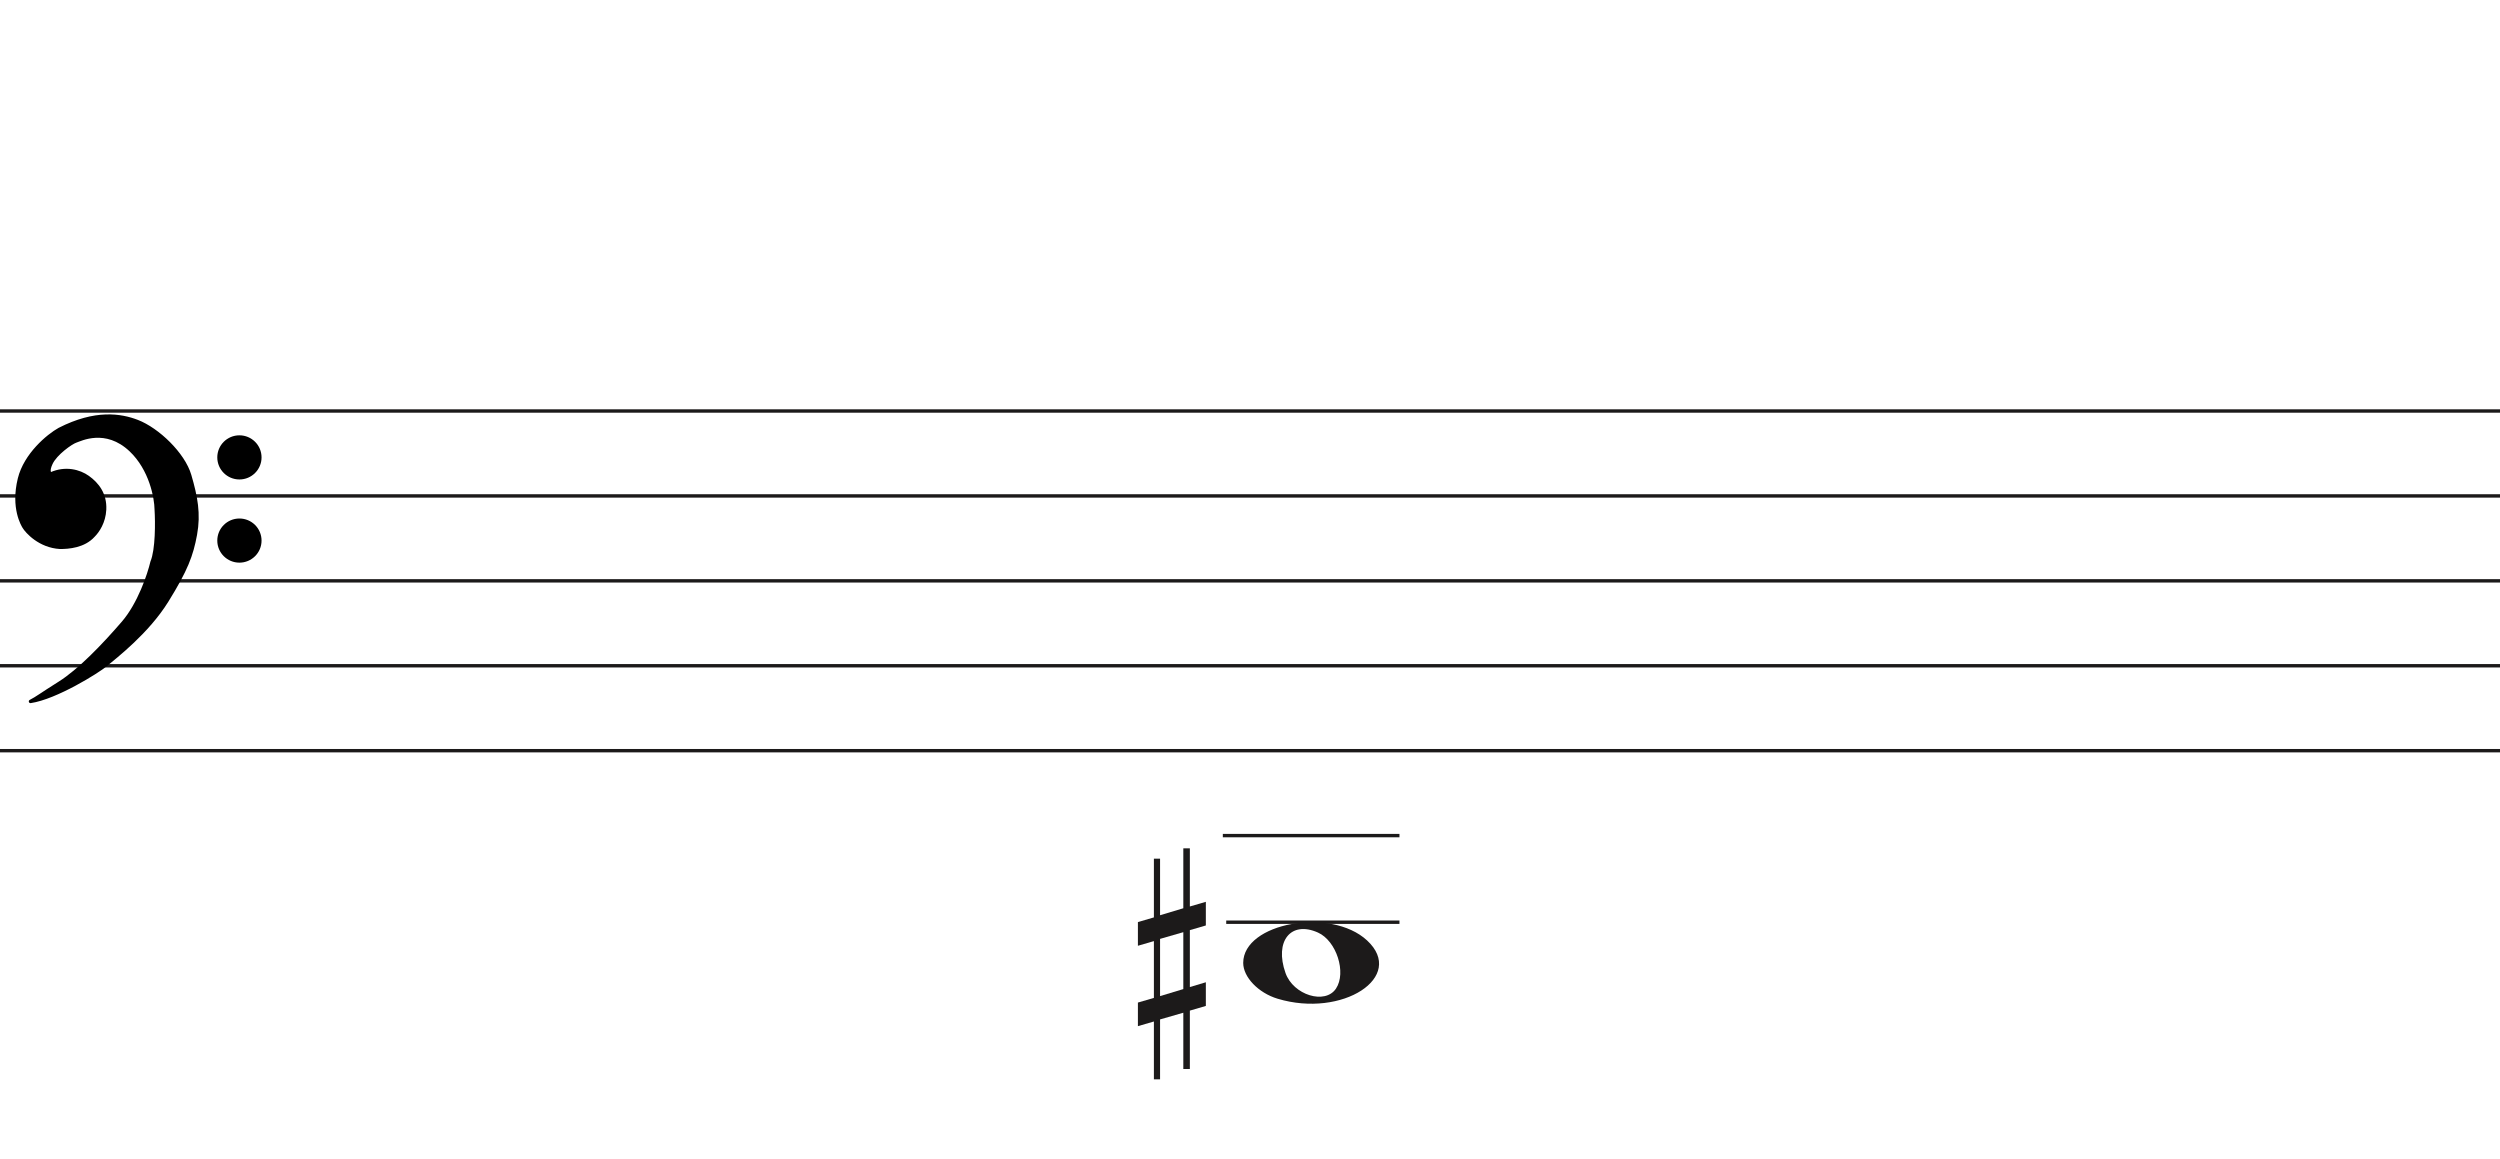
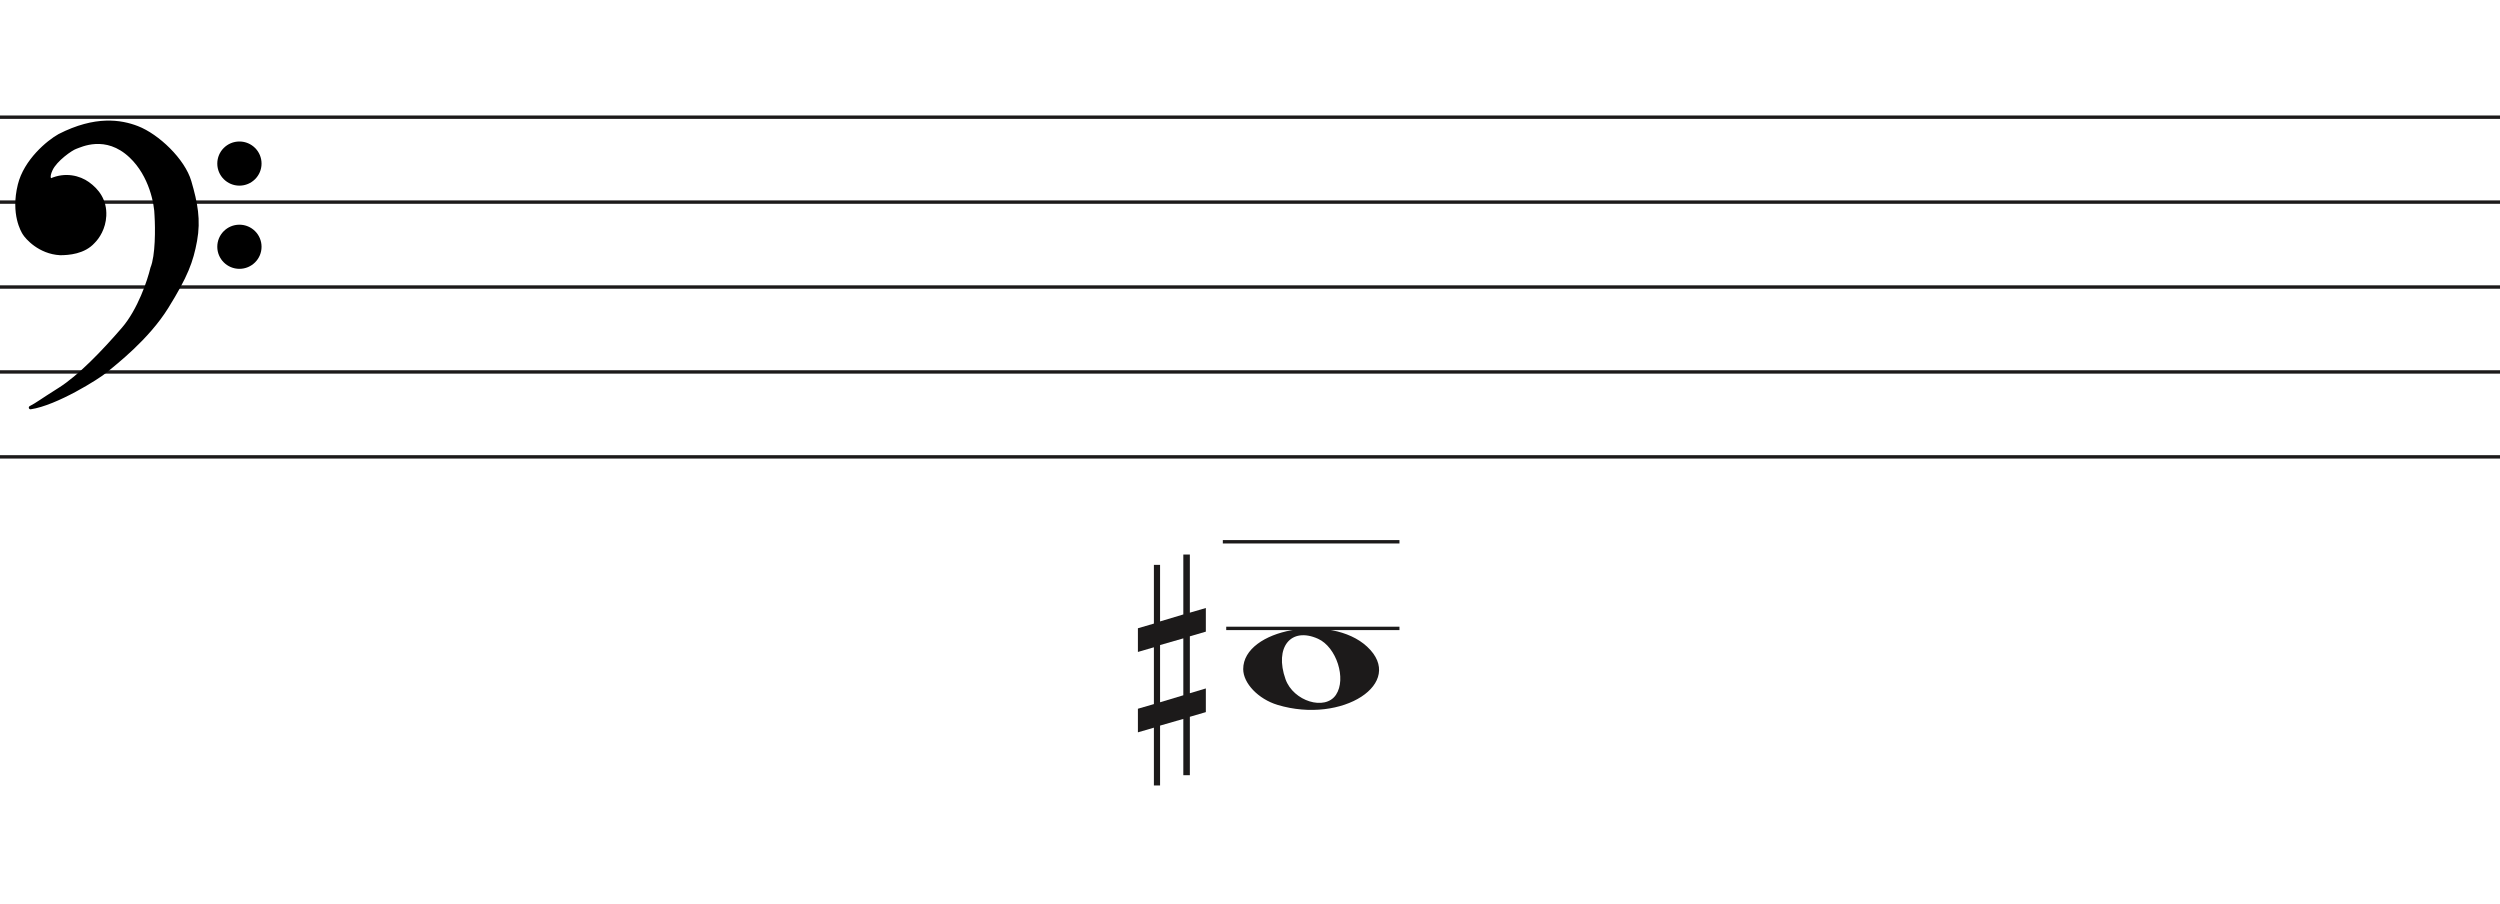
- <svg xmlns="http://www.w3.org/2000/svg" width="736" height="341" viewBox="0 -92.5 736 341" fill="none">
+ <svg xmlns="http://www.w3.org/2000/svg" width="736" height="266" viewBox="0 -6 736 266" fill="none">
  <line y1="28.5" x2="736" y2="28.5" stroke="#1C1A1A" />
  <line y1="53.5" x2="736" y2="53.5" stroke="#1C1A1A" />
  <line y1="78.5" x2="736" y2="78.5" stroke="#1C1A1A" />
  <line y1="103.5" x2="736" y2="103.5" stroke="#1C1A1A" />
  <line y1="128.5" x2="736" y2="128.5" stroke="#1C1A1A" />
  <line x1="360" y1="153.5" x2="412" y2="153.5" stroke="#1C1A1A" />
  <path d="M361 179L412 179" stroke="#1C1A1A" />
  <path d="M376.097 201.514C370.453 199.805 366 195.161 366 190.984C366 179.16 391.813 174.481 402.473 184.372C414 195.069 395.188 207.295 376.097 201.514H376.097ZM393.315 198.544C396.455 193.829 393.453 184.486 388.013 182.048C380.025 178.467 375.129 184.569 378.456 193.959C380.757 200.453 390.119 203.343 393.315 198.544Z" fill="#1C1A1A" />
  <path d="M341.523 200.75V183.908L348.368 181.932V198.688L341.523 200.75V200.75ZM355 196.676L350.294 198.087V181.331L355 179.956V172.996L350.294 174.37V157.25H348.368V174.89L341.523 176.948V160.3H339.706V177.582L335 178.96V185.935L339.706 184.56V201.284L335 202.655V209.601L339.706 208.226V225.25H341.523V207.618L348.368 205.648V222.21H350.294V205.025L355 203.647V196.676V196.676Z" fill="#1C1A1A" />
  <path d="M31.123 103.24C28.796 105.193 16.47 112.891 8.976 114C11.102 112.891 11.773 112.225 17.589 108.565C23.306 104.967 30.34 97.694 36.268 90.817C41.01 85.315 43.911 76.619 44.768 72.959C46.289 69.32 46.222 61.164 45.999 57.54C45.961 54.028 44.41 45.605 38.505 40.014C31.123 33.026 23.629 36.909 22.287 37.352C20.944 37.796 16.358 41.013 15.016 43.897C13.943 46.204 14.569 46.929 15.016 47.003C19.273 45.117 23.35 46.2 25.872 48.001C28.668 49.998 31.017 52.992 30.794 57.54C30.615 61.179 28.824 63.863 27.482 65.194C24.686 68.3 20.199 68.633 17.701 68.633C11.661 68.3 7.865 63.974 7.075 62.643C6.746 62.088 3.608 57.097 5.733 48.445C7.481 41.326 14.159 35.763 17.477 33.914C28.103 28.479 35.597 29.73 40.406 31.584C46.446 33.914 53.99 41.124 55.841 47.446C57.693 53.769 58.638 58.761 57.519 64.861C56.401 70.962 54.835 75.177 49.13 84.384C43.426 93.59 34.031 100.8 31.123 103.24Z" fill="black" />
  <path d="M8.976 114L8.745 113.557C8.529 113.67 8.425 113.922 8.501 114.154C8.576 114.387 8.808 114.53 9.05 114.495L8.976 114ZM31.123 103.24L30.801 102.857L30.801 102.857L31.123 103.24ZM49.13 84.384L49.555 84.647L49.555 84.647L49.13 84.384ZM55.841 47.446L56.321 47.306L56.321 47.306L55.841 47.446ZM40.406 31.584L40.586 31.118L40.586 31.118L40.406 31.584ZM17.477 33.914L17.249 33.469L17.241 33.473L17.234 33.477L17.477 33.914ZM5.733 48.445L6.218 48.564L6.218 48.564L5.733 48.445ZM7.075 62.643L6.645 62.898L6.645 62.898L7.075 62.643ZM17.701 68.633L17.673 69.132L17.687 69.133H17.701V68.633ZM27.482 65.194L27.13 64.839L27.12 64.849L27.11 64.859L27.482 65.194ZM30.794 57.54L30.294 57.516L30.294 57.516L30.794 57.54ZM25.872 48.001L26.163 47.594L26.163 47.594L25.872 48.001ZM15.016 47.003L14.935 47.496L15.082 47.52L15.219 47.46L15.016 47.003ZM15.016 43.897L15.47 44.108L15.47 44.108L15.016 43.897ZM22.287 37.352L22.443 37.827L22.443 37.827L22.287 37.352ZM38.505 40.014L38.161 40.378L38.505 40.014ZM45.999 57.54L45.499 57.546L45.499 57.558L45.5 57.571L45.999 57.54ZM44.768 72.959L44.307 72.766L44.291 72.804L44.281 72.844L44.768 72.959ZM36.268 90.817L35.889 90.491L35.889 90.491L36.268 90.817ZM17.589 108.565L17.855 108.988L17.589 108.565ZM9.05 114.495C12.889 113.926 17.91 111.687 22.223 109.377C26.542 107.065 30.241 104.633 31.444 103.624L30.801 102.857C29.678 103.8 26.05 106.194 21.751 108.496C17.447 110.8 12.558 112.964 8.903 113.505L9.05 114.495ZM31.444 103.624C34.328 101.204 43.799 93.937 49.555 84.647L48.705 84.12C43.053 93.243 33.734 100.397 30.801 102.857L31.444 103.624ZM49.555 84.647C55.282 75.405 56.878 71.131 58.011 64.951L57.027 64.771C55.923 70.793 54.388 74.949 48.705 84.12L49.555 84.647ZM58.011 64.951C59.15 58.736 58.18 53.655 56.321 47.306L55.361 47.587C57.205 53.883 58.125 58.785 57.027 64.771L58.011 64.951ZM56.321 47.306C55.363 44.034 52.953 40.581 50.049 37.665C47.142 34.747 43.689 32.315 40.586 31.118L40.226 32.051C43.163 33.184 46.502 35.521 49.34 38.371C52.181 41.223 54.468 44.536 55.361 47.587L56.321 47.306ZM40.586 31.118C35.656 29.216 28.012 27.963 17.249 33.469L17.705 34.359C28.193 28.994 35.538 30.243 40.226 32.051L40.586 31.118ZM17.234 33.477C15.525 34.429 12.984 36.316 10.647 38.865C8.311 41.414 6.148 44.657 5.247 48.325L6.218 48.564C7.065 45.114 9.115 42.016 11.384 39.541C13.653 37.066 16.111 35.247 17.72 34.35L17.234 33.477ZM5.247 48.325C3.079 57.156 6.282 62.286 6.645 62.898L7.505 62.388C7.21 61.89 4.138 57.037 6.218 48.564L5.247 48.325ZM6.645 62.898C7.079 63.63 8.276 65.094 10.128 66.419C11.989 67.75 14.537 68.959 17.673 69.132L17.728 68.133C14.824 67.973 12.455 66.854 10.71 65.606C8.957 64.352 7.861 62.987 7.505 62.388L6.645 62.898ZM17.701 69.133C20.203 69.133 24.898 68.811 27.853 65.528L27.11 64.859C24.473 67.789 20.195 68.133 17.701 68.133V69.133ZM27.834 65.549C29.244 64.151 31.107 61.354 31.293 57.565L30.294 57.516C30.123 61.003 28.404 63.575 27.13 64.839L27.834 65.549ZM31.293 57.565C31.528 52.794 29.048 49.654 26.163 47.594L25.582 48.408C28.289 50.341 30.507 53.191 30.294 57.516L31.293 57.565ZM26.163 47.594C23.521 45.708 19.257 44.577 14.814 46.545L15.219 47.46C19.289 45.657 23.18 46.693 25.582 48.408L26.163 47.594ZM15.098 46.509C15.097 46.509 15.075 46.505 15.045 46.473C15.016 46.441 14.965 46.366 14.939 46.206C14.885 45.873 14.95 45.225 15.47 44.108L14.563 43.686C14.009 44.876 13.85 45.744 13.952 46.368C14.059 47.023 14.466 47.419 14.935 47.496L15.098 46.509ZM15.47 44.108C16.092 42.771 17.501 41.304 18.969 40.096C19.695 39.498 20.42 38.976 21.042 38.578C21.676 38.173 22.17 37.917 22.443 37.827L22.13 36.878C21.732 37.009 21.149 37.322 20.504 37.735C19.847 38.156 19.09 38.701 18.334 39.324C16.838 40.555 15.283 42.139 14.563 43.686L15.47 44.108ZM22.443 37.827C23.183 37.583 25.282 36.544 28.156 36.396C30.998 36.25 34.579 36.987 38.161 40.378L38.848 39.651C35.048 36.054 31.192 35.238 28.105 35.397C25.052 35.554 22.733 36.678 22.13 36.878L22.443 37.827ZM38.161 40.378C43.932 45.84 45.462 54.108 45.499 57.546L46.499 57.535C46.461 53.947 44.889 45.37 38.848 39.651L38.161 40.378ZM45.5 57.571C45.611 59.367 45.683 62.294 45.538 65.219C45.393 68.166 45.031 71.035 44.307 72.766L45.23 73.151C46.027 71.244 46.392 68.216 46.537 65.269C46.684 62.3 46.611 59.337 46.498 57.51L45.5 57.571ZM44.281 72.844C43.431 76.476 40.553 85.079 35.889 90.491L36.646 91.144C41.467 85.551 44.391 76.762 45.255 73.073L44.281 72.844ZM35.889 90.491C29.961 97.368 22.97 104.587 17.323 108.142L17.855 108.988C23.642 105.346 30.718 98.021 36.646 91.144L35.889 90.491ZM17.323 108.142C14.409 109.975 12.784 111.059 11.624 111.821C10.467 112.581 9.785 113.014 8.745 113.557L9.208 114.443C10.293 113.877 11.009 113.422 12.173 112.657C13.334 111.894 14.952 110.815 17.855 108.988L17.323 108.142Z" fill="black" />
  <ellipse cx="70.485" cy="42.156" rx="6.515" ry="6.498" fill="black" />
  <ellipse cx="70.485" cy="66.647" rx="6.515" ry="6.498" fill="black" />
</svg>
